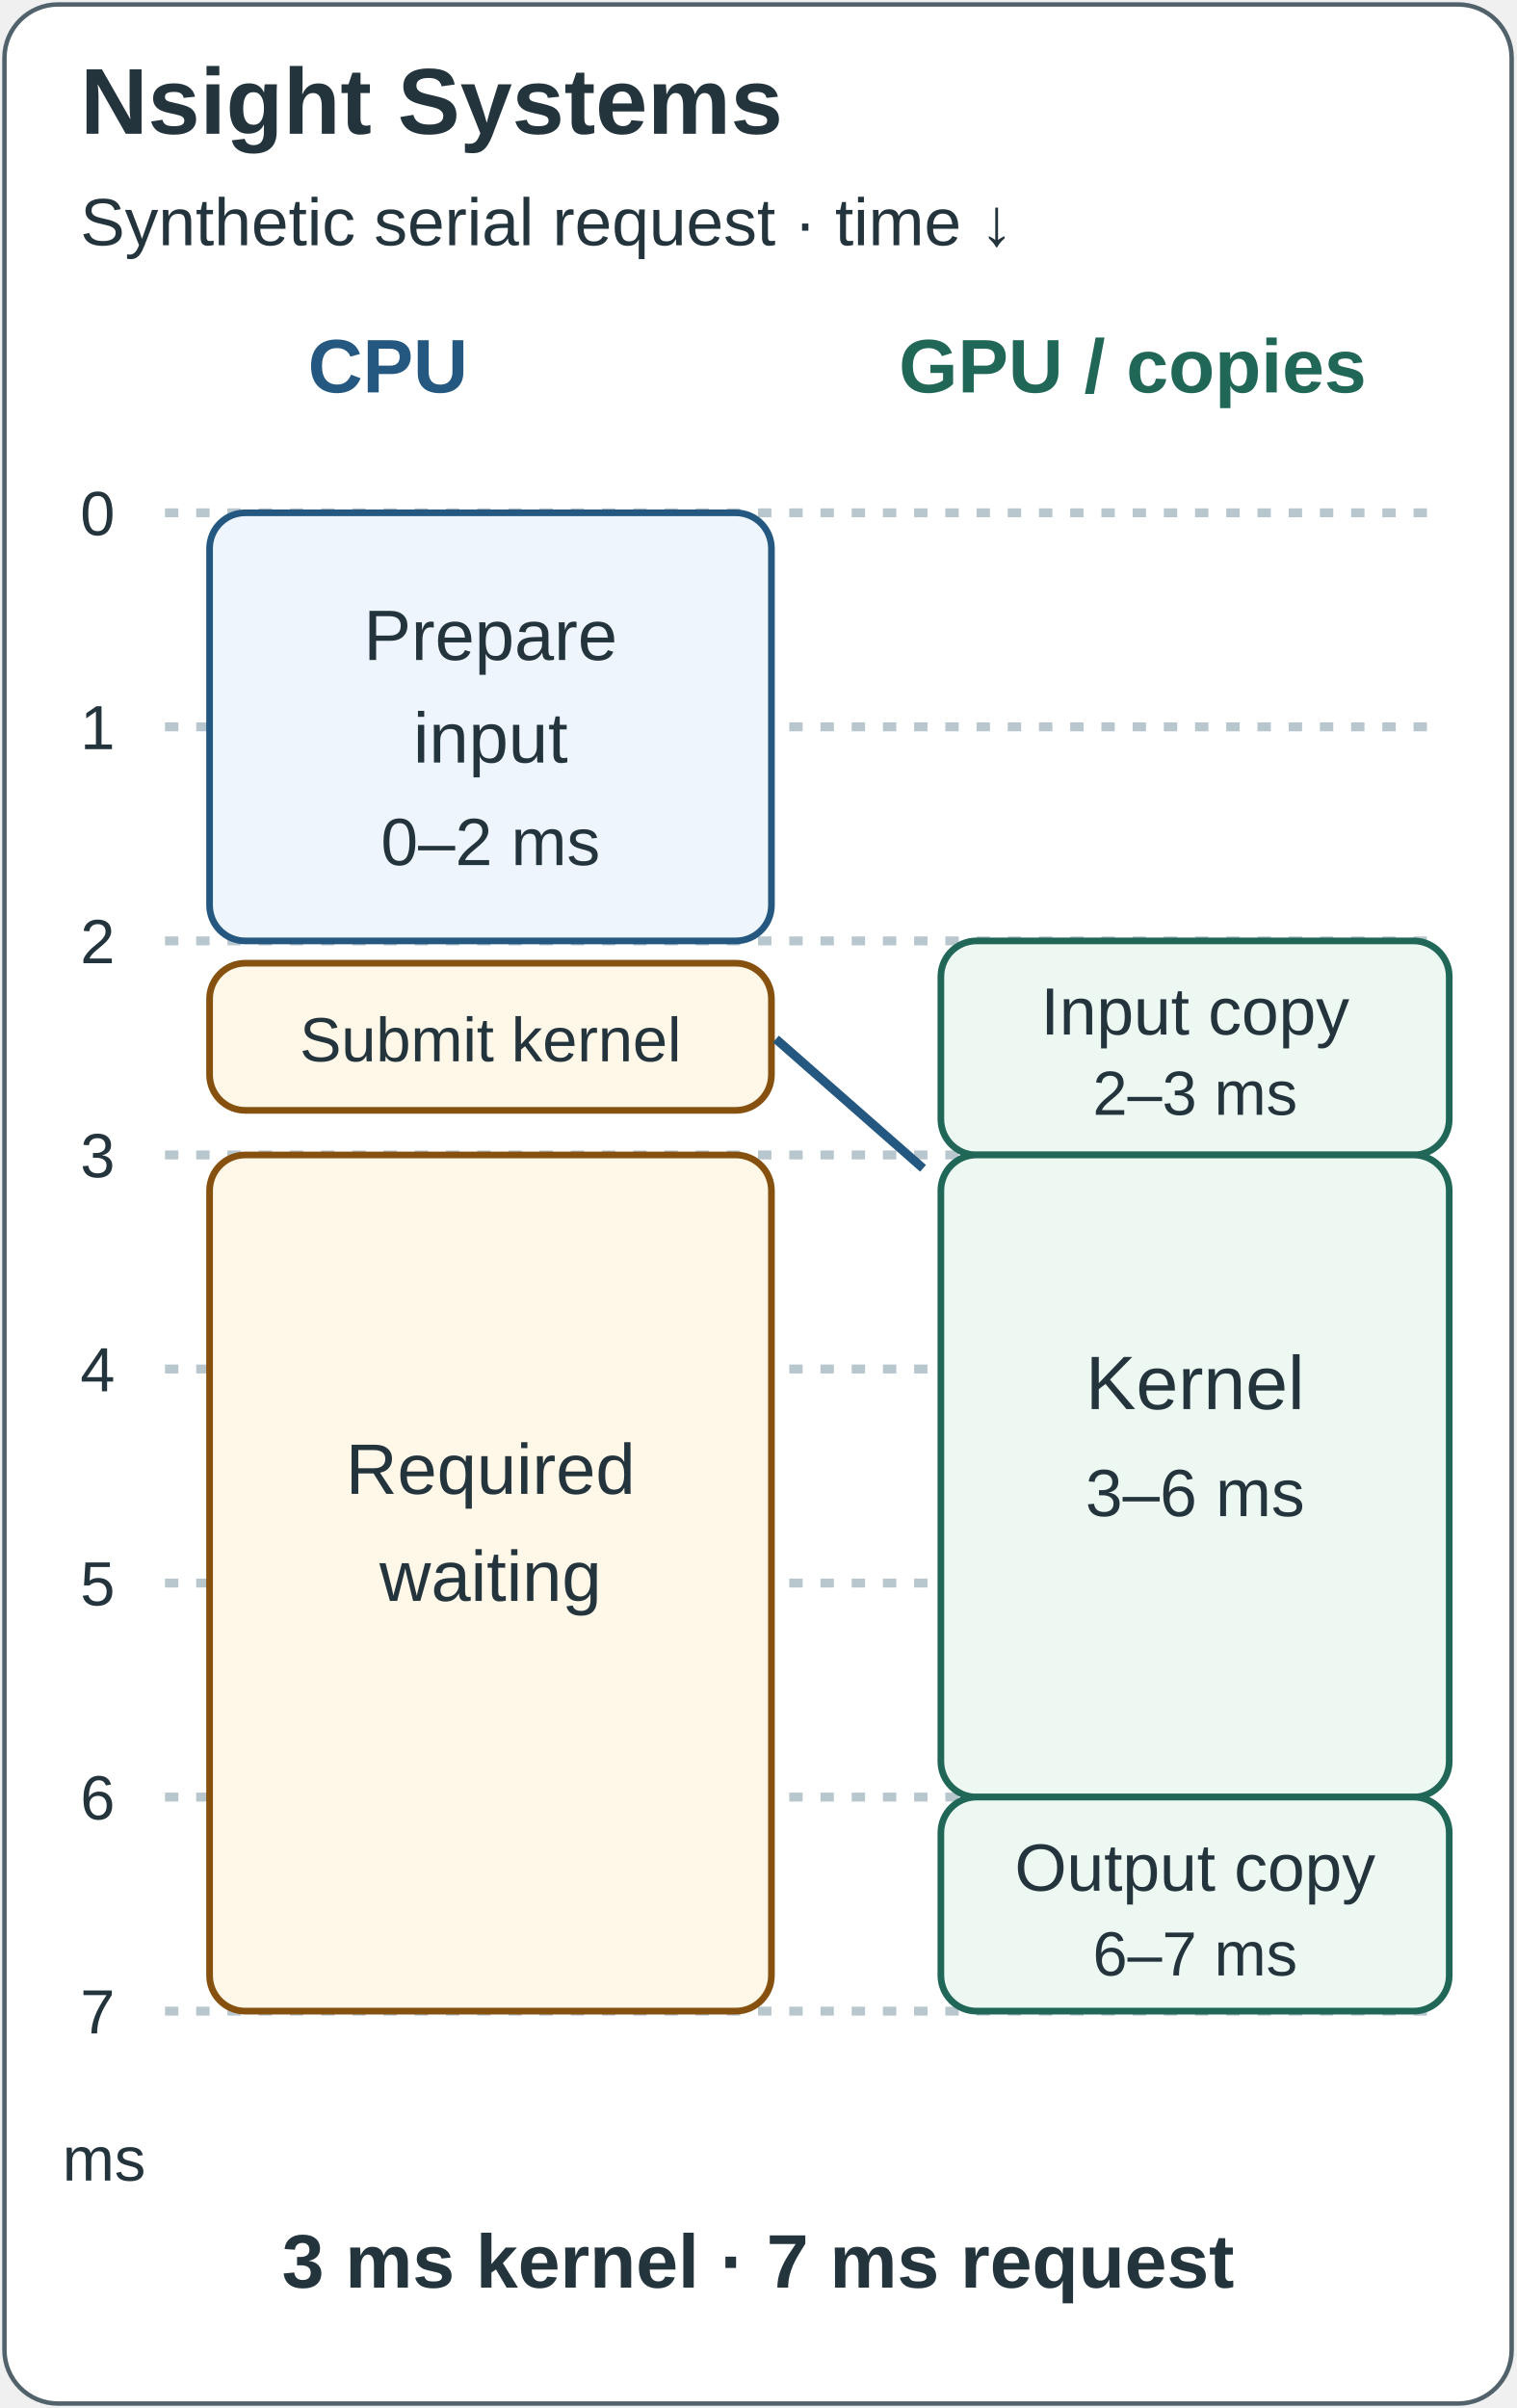
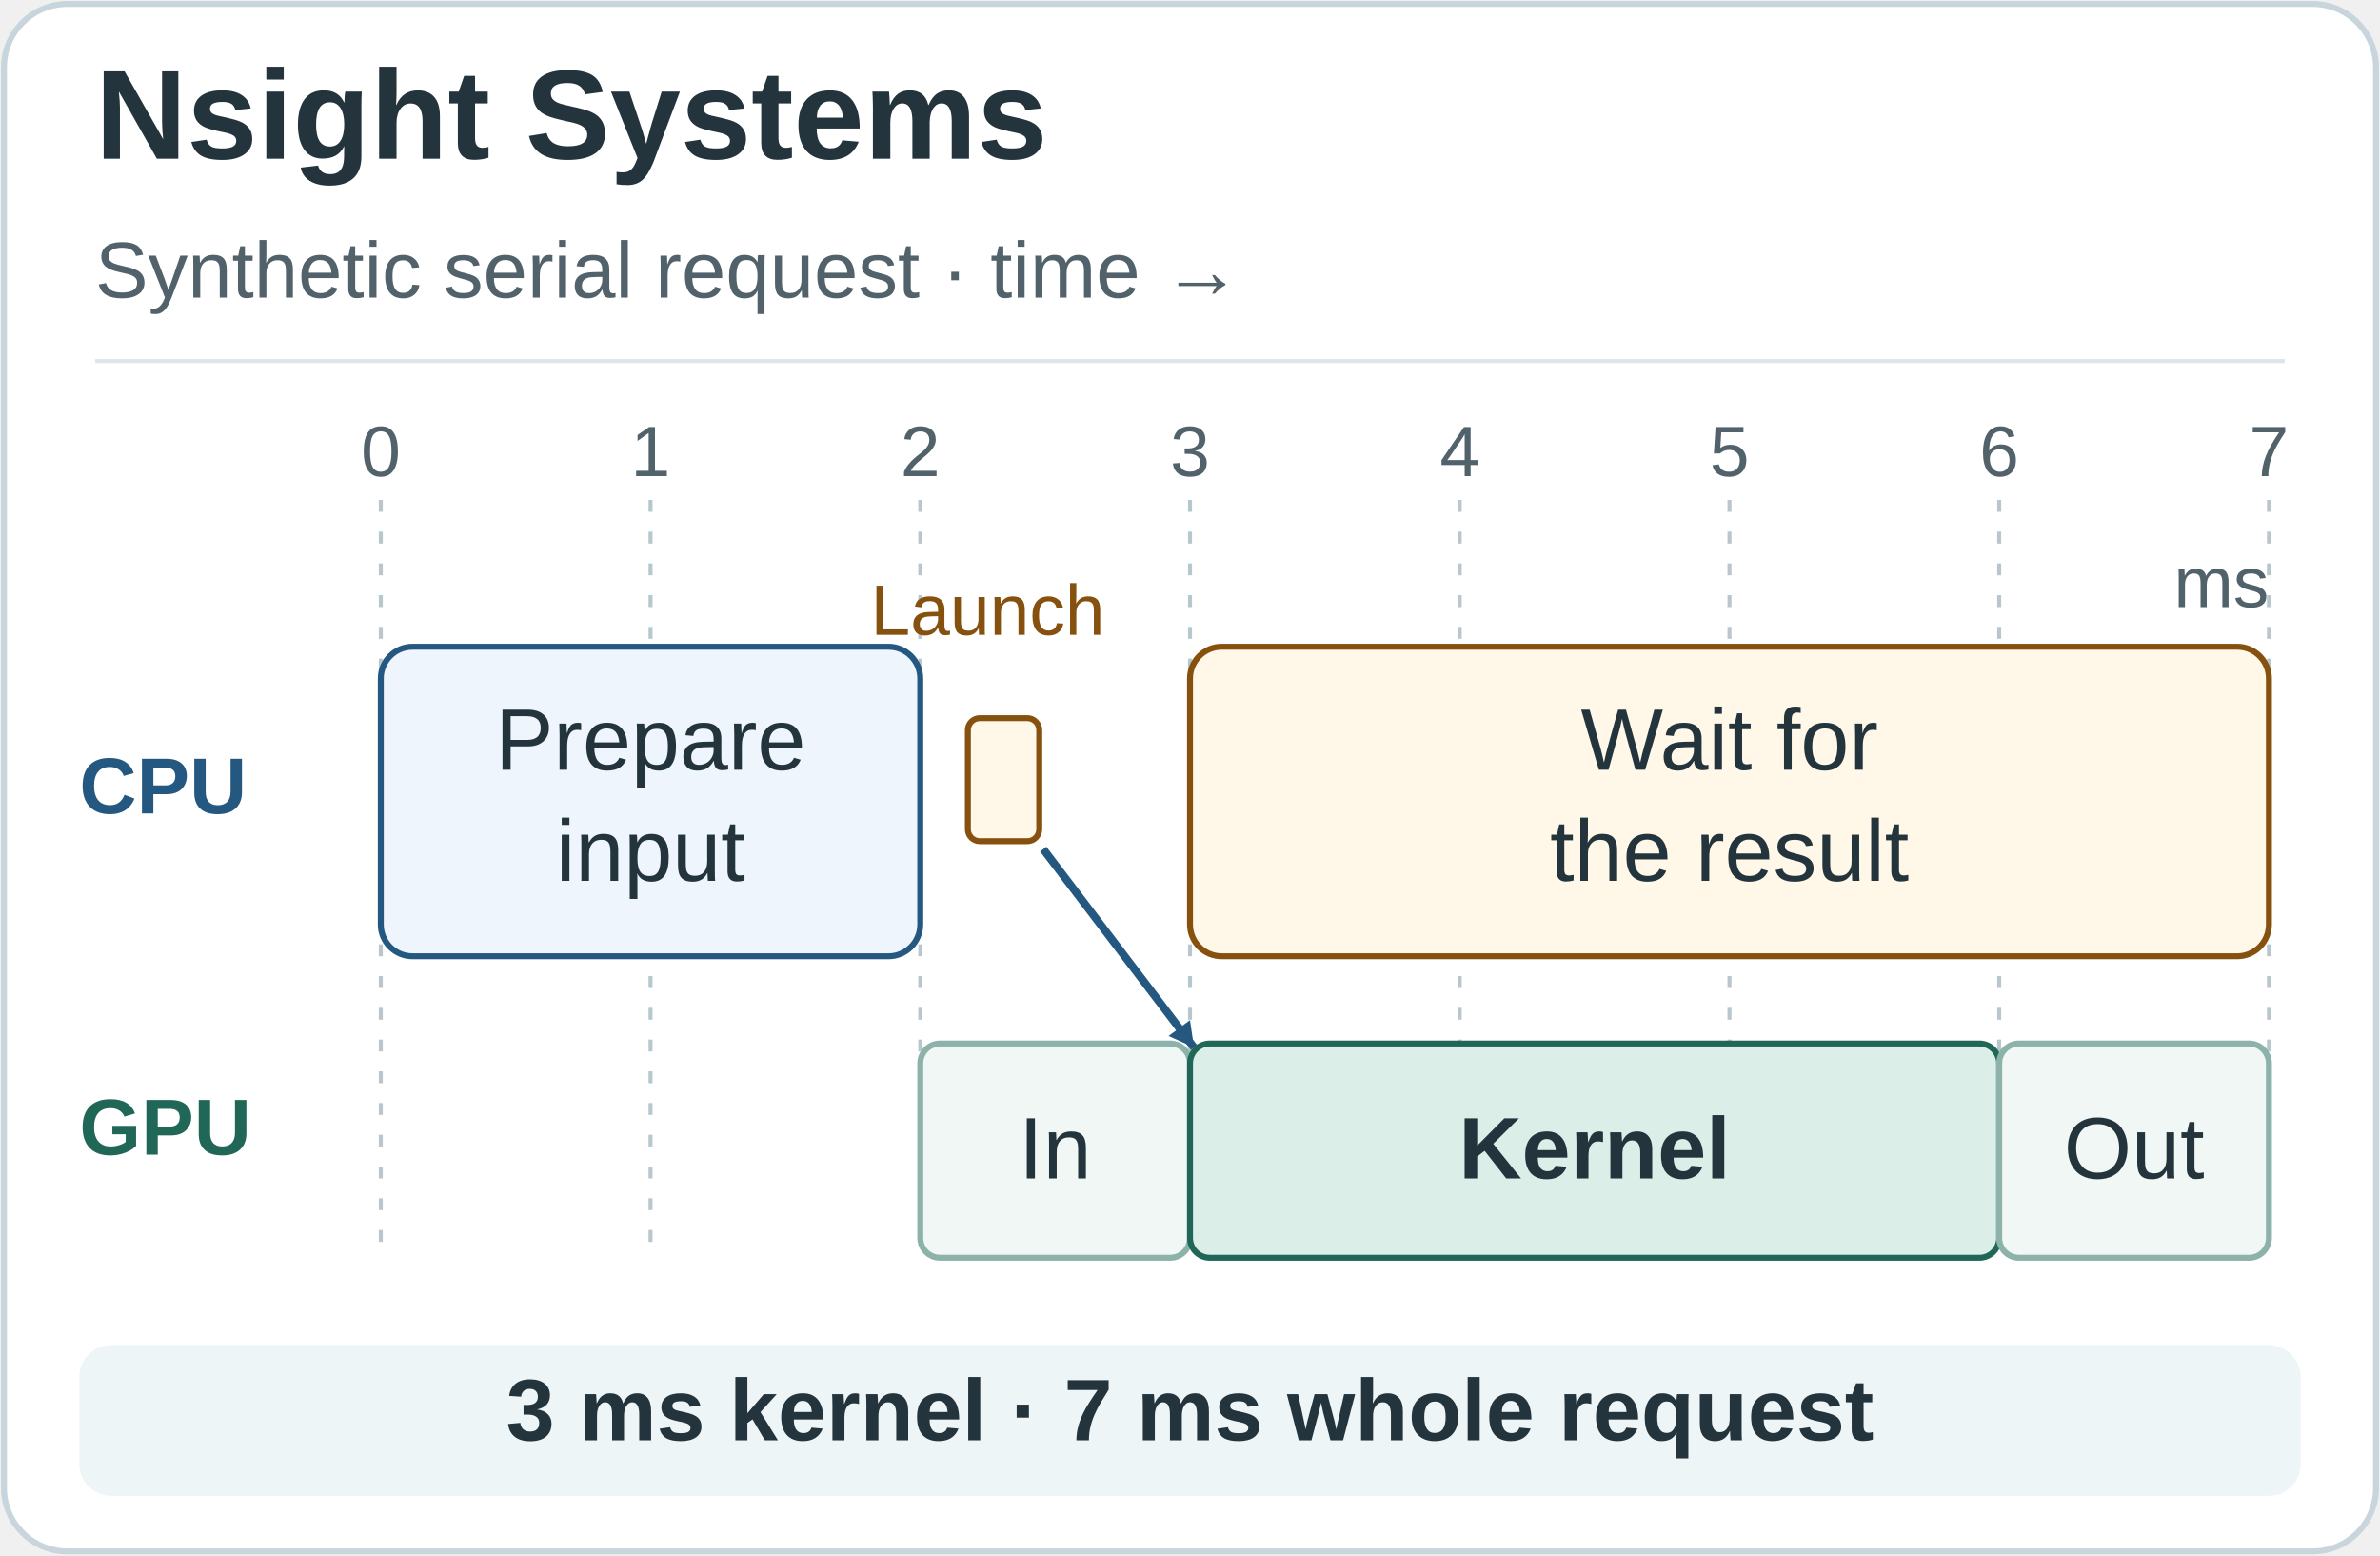
- <svg viewBox="0 0 340 540" role="img" aria-labelledby="tools-systems-timeline-title tools-systems-timeline-desc">
-   <rect x="1" y="1" width="338" height="538" rx="12" fill="#ffffff" stroke="#52626b" />
+ <svg viewBox="0 0 600 392" role="img" aria-labelledby="tools-systems-timeline-title tools-systems-timeline-desc">
+   <rect x="1" y="1" width="598" height="390" rx="16" fill="#ffffff" stroke="#c9d5dc" stroke-width="1.5" />
  <g font-family="Arial, sans-serif">
-     <text x="18" y="30" font-size="21" text-anchor="start" fill="#24343d" font-weight="700">Nsight Systems</text>
-     <text x="18" y="55" font-size="15" text-anchor="start" fill="#24343d" font-weight="400">Synthetic serial request · time ↓</text>
-     <text x="87" y="88" font-size="17" text-anchor="middle" fill="#245880" font-weight="700">CPU</text>
-     <text x="254" y="88" font-size="17" text-anchor="middle" fill="#206757" font-weight="700">GPU / copies</text>
-     <text x="18" y="120" font-size="14" text-anchor="start" fill="#24343d" font-weight="400">0</text>
-     <line x1="37" y1="115" x2="324" y2="115" stroke="#b8c6ce" stroke-width="2" stroke-dasharray="3 4" />
-     <text x="18" y="168" font-size="14" text-anchor="start" fill="#24343d" font-weight="400">1</text>
-     <line x1="37" y1="163" x2="324" y2="163" stroke="#b8c6ce" stroke-width="2" stroke-dasharray="3 4" />
-     <text x="18" y="216" font-size="14" text-anchor="start" fill="#24343d" font-weight="400">2</text>
-     <line x1="37" y1="211" x2="324" y2="211" stroke="#b8c6ce" stroke-width="2" stroke-dasharray="3 4" />
-     <text x="18" y="264" font-size="14" text-anchor="start" fill="#24343d" font-weight="400">3</text>
-     <line x1="37" y1="259" x2="324" y2="259" stroke="#b8c6ce" stroke-width="2" stroke-dasharray="3 4" />
-     <text x="18" y="312" font-size="14" text-anchor="start" fill="#24343d" font-weight="400">4</text>
-     <line x1="37" y1="307" x2="324" y2="307" stroke="#b8c6ce" stroke-width="2" stroke-dasharray="3 4" />
-     <text x="18" y="360" font-size="14" text-anchor="start" fill="#24343d" font-weight="400">5</text>
-     <line x1="37" y1="355" x2="324" y2="355" stroke="#b8c6ce" stroke-width="2" stroke-dasharray="3 4" />
-     <text x="18" y="408" font-size="14" text-anchor="start" fill="#24343d" font-weight="400">6</text>
-     <line x1="37" y1="403" x2="324" y2="403" stroke="#b8c6ce" stroke-width="2" stroke-dasharray="3 4" />
-     <text x="18" y="456" font-size="14" text-anchor="start" fill="#24343d" font-weight="400">7</text>
-     <line x1="37" y1="451" x2="324" y2="451" stroke="#b8c6ce" stroke-width="2" stroke-dasharray="3 4" />
-     <text x="14" y="489" font-size="14" text-anchor="start" fill="#24343d" font-weight="400">ms</text>
-     <rect x="47" y="115" width="126" height="96" rx="8" fill="#eef5fc" stroke="#245880" stroke-width="1.5" />
-     <text x="110" y="148" font-size="16" text-anchor="middle" fill="#24343d" font-weight="400">Prepare</text>
-     <text x="110" y="171" font-size="16" text-anchor="middle" fill="#24343d" font-weight="400">input</text>
-     <text x="110" y="194" font-size="15" text-anchor="middle" fill="#24343d" font-weight="400">0–2 ms</text>
-     <rect x="211" y="211" width="114" height="48" rx="8" fill="#eef8f2" stroke="#206757" stroke-width="1.5" />
-     <text x="268" y="232" font-size="15" text-anchor="middle" fill="#24343d" font-weight="400">Input copy</text>
-     <text x="268" y="250" font-size="14" text-anchor="middle" fill="#24343d" font-weight="400">2–3 ms</text>
-     <rect x="47" y="216" width="126" height="33" rx="8" fill="#fff7e7" stroke="#86500e" stroke-width="1.5" />
-     <text x="110" y="238" font-size="14" text-anchor="middle" fill="#24343d" font-weight="400">Submit kernel</text>
-     <line x1="174" y1="233" x2="207" y2="262" stroke="#245880" stroke-width="2" />
-     <rect x="211" y="259" width="114" height="144" rx="8" fill="#eef8f2" stroke="#206757" stroke-width="1.5" />
-     <text x="268" y="316" font-size="17" text-anchor="middle" fill="#24343d" font-weight="400">Kernel</text>
-     <text x="268" y="340" font-size="15" text-anchor="middle" fill="#24343d" font-weight="400">3–6 ms</text>
-     <rect x="47" y="259" width="126" height="192" rx="8" fill="#fff7e7" stroke="#86500e" stroke-width="1.5" />
-     <text x="110" y="335" font-size="16" text-anchor="middle" fill="#24343d" font-weight="400">Required</text>
-     <text x="110" y="359" font-size="16" text-anchor="middle" fill="#24343d" font-weight="400">waiting</text>
-     <rect x="211" y="403" width="114" height="48" rx="8" fill="#eef8f2" stroke="#206757" stroke-width="1.5" />
-     <text x="268" y="424" font-size="15" text-anchor="middle" fill="#24343d" font-weight="400">Output copy</text>
-     <text x="268" y="443" font-size="14" text-anchor="middle" fill="#24343d" font-weight="400">6–7 ms</text>
-     <text x="170" y="513" font-size="17" text-anchor="middle" fill="#24343d" font-weight="700">3 ms kernel · 7 ms request</text>
+     <line x1="24" y1="91" x2="576" y2="91" stroke="#dce5e9" stroke-width="1" />
+     <text x="24" y="40" font-size="32" text-anchor="start" fill="#24343d" font-weight="700">Nsight Systems</text>
+     <text x="24" y="75" font-size="20" text-anchor="start" fill="#52626b" font-weight="400">Synthetic serial request · time →</text>
+     <text x="96" y="120" font-size="18" text-anchor="middle" fill="#52626b" font-weight="400">0</text>
+     <line x1="96" y1="126" x2="96" y2="317" stroke="#b8c6ce" stroke-width="1" stroke-dasharray="3 5" />
+     <text x="164" y="120" font-size="18" text-anchor="middle" fill="#52626b" font-weight="400">1</text>
+     <line x1="164" y1="126" x2="164" y2="317" stroke="#b8c6ce" stroke-width="1" stroke-dasharray="3 5" />
+     <text x="232" y="120" font-size="18" text-anchor="middle" fill="#52626b" font-weight="400">2</text>
+     <line x1="232" y1="126" x2="232" y2="317" stroke="#b8c6ce" stroke-width="1" stroke-dasharray="3 5" />
+     <text x="300" y="120" font-size="18" text-anchor="middle" fill="#52626b" font-weight="400">3</text>
+     <line x1="300" y1="126" x2="300" y2="317" stroke="#b8c6ce" stroke-width="1" stroke-dasharray="3 5" />
+     <text x="368" y="120" font-size="18" text-anchor="middle" fill="#52626b" font-weight="400">4</text>
+     <line x1="368" y1="126" x2="368" y2="317" stroke="#b8c6ce" stroke-width="1" stroke-dasharray="3 5" />
+     <text x="436" y="120" font-size="18" text-anchor="middle" fill="#52626b" font-weight="400">5</text>
+     <line x1="436" y1="126" x2="436" y2="317" stroke="#b8c6ce" stroke-width="1" stroke-dasharray="3 5" />
+     <text x="504" y="120" font-size="18" text-anchor="middle" fill="#52626b" font-weight="400">6</text>
+     <line x1="504" y1="126" x2="504" y2="317" stroke="#b8c6ce" stroke-width="1" stroke-dasharray="3 5" />
+     <text x="572" y="120" font-size="18" text-anchor="middle" fill="#52626b" font-weight="400">7</text>
+     <line x1="572" y1="126" x2="572" y2="317" stroke="#b8c6ce" stroke-width="1" stroke-dasharray="3 5" />
+     <text x="572" y="153" font-size="18" text-anchor="end" fill="#52626b" font-weight="400">ms</text>
+     <text x="20" y="205" font-size="20" text-anchor="start" fill="#245880" font-weight="700">CPU</text>
+     <text x="20" y="291" font-size="20" text-anchor="start" fill="#206757" font-weight="700">GPU</text>
+     <rect x="96" y="163" width="136" height="78" rx="8" fill="#eef5fc" stroke="#245880" stroke-width="1.5" />
+     <text x="164" y="194" font-size="22" text-anchor="middle" fill="#24343d" font-weight="400">Prepare</text>
+     <text x="164" y="222" font-size="22" text-anchor="middle" fill="#24343d" font-weight="400">input</text>
+     <rect x="300" y="163" width="272" height="78" rx="8" fill="#fff7e7" stroke="#86500e" stroke-width="1.5" />
+     <text x="436" y="194" font-size="22" text-anchor="middle" fill="#24343d" font-weight="400">Wait for</text>
+     <text x="436" y="222" font-size="22" text-anchor="middle" fill="#24343d" font-weight="400">the result</text>
+     <rect x="244" y="181" width="18" height="31" rx="3" fill="#fff7e7" stroke="#86500e" stroke-width="1.5" />
+     <text x="249" y="160" font-size="18" text-anchor="middle" fill="#86500e" font-weight="400">Launch</text>
+     <line x1="263" y1="214" x2="301" y2="264" stroke="#245880" stroke-width="2" />
+     <polygon points="301.0,264.0 294.6,261.1 300.0,257.1" fill="#245880" />
+     <rect x="232" y="263" width="68" height="54" rx="5" fill="#f0f7f5" stroke="#8db2a9" stroke-width="1.5" />
+     <text x="266" y="297" font-size="22" text-anchor="middle" fill="#24343d" font-weight="400">In</text>
+     <rect x="300" y="263" width="204" height="54" rx="5" fill="#dbeee7" stroke="#206757" stroke-width="1.5" />
+     <text x="402" y="297" font-size="22" text-anchor="middle" fill="#24343d" font-weight="700">Kernel</text>
+     <rect x="504" y="263" width="68" height="54" rx="5" fill="#f0f7f5" stroke="#8db2a9" stroke-width="1.5" />
+     <text x="538" y="297" font-size="22" text-anchor="middle" fill="#24343d" font-weight="400">Out</text>
+     <rect x="20" y="339" width="560" height="38" rx="8" fill="#eef5f7" />
+     <text x="300" y="363" font-size="22" text-anchor="middle" fill="#24343d" font-weight="700">3 ms kernel · 7 ms whole request</text>
  </g>
</svg>
